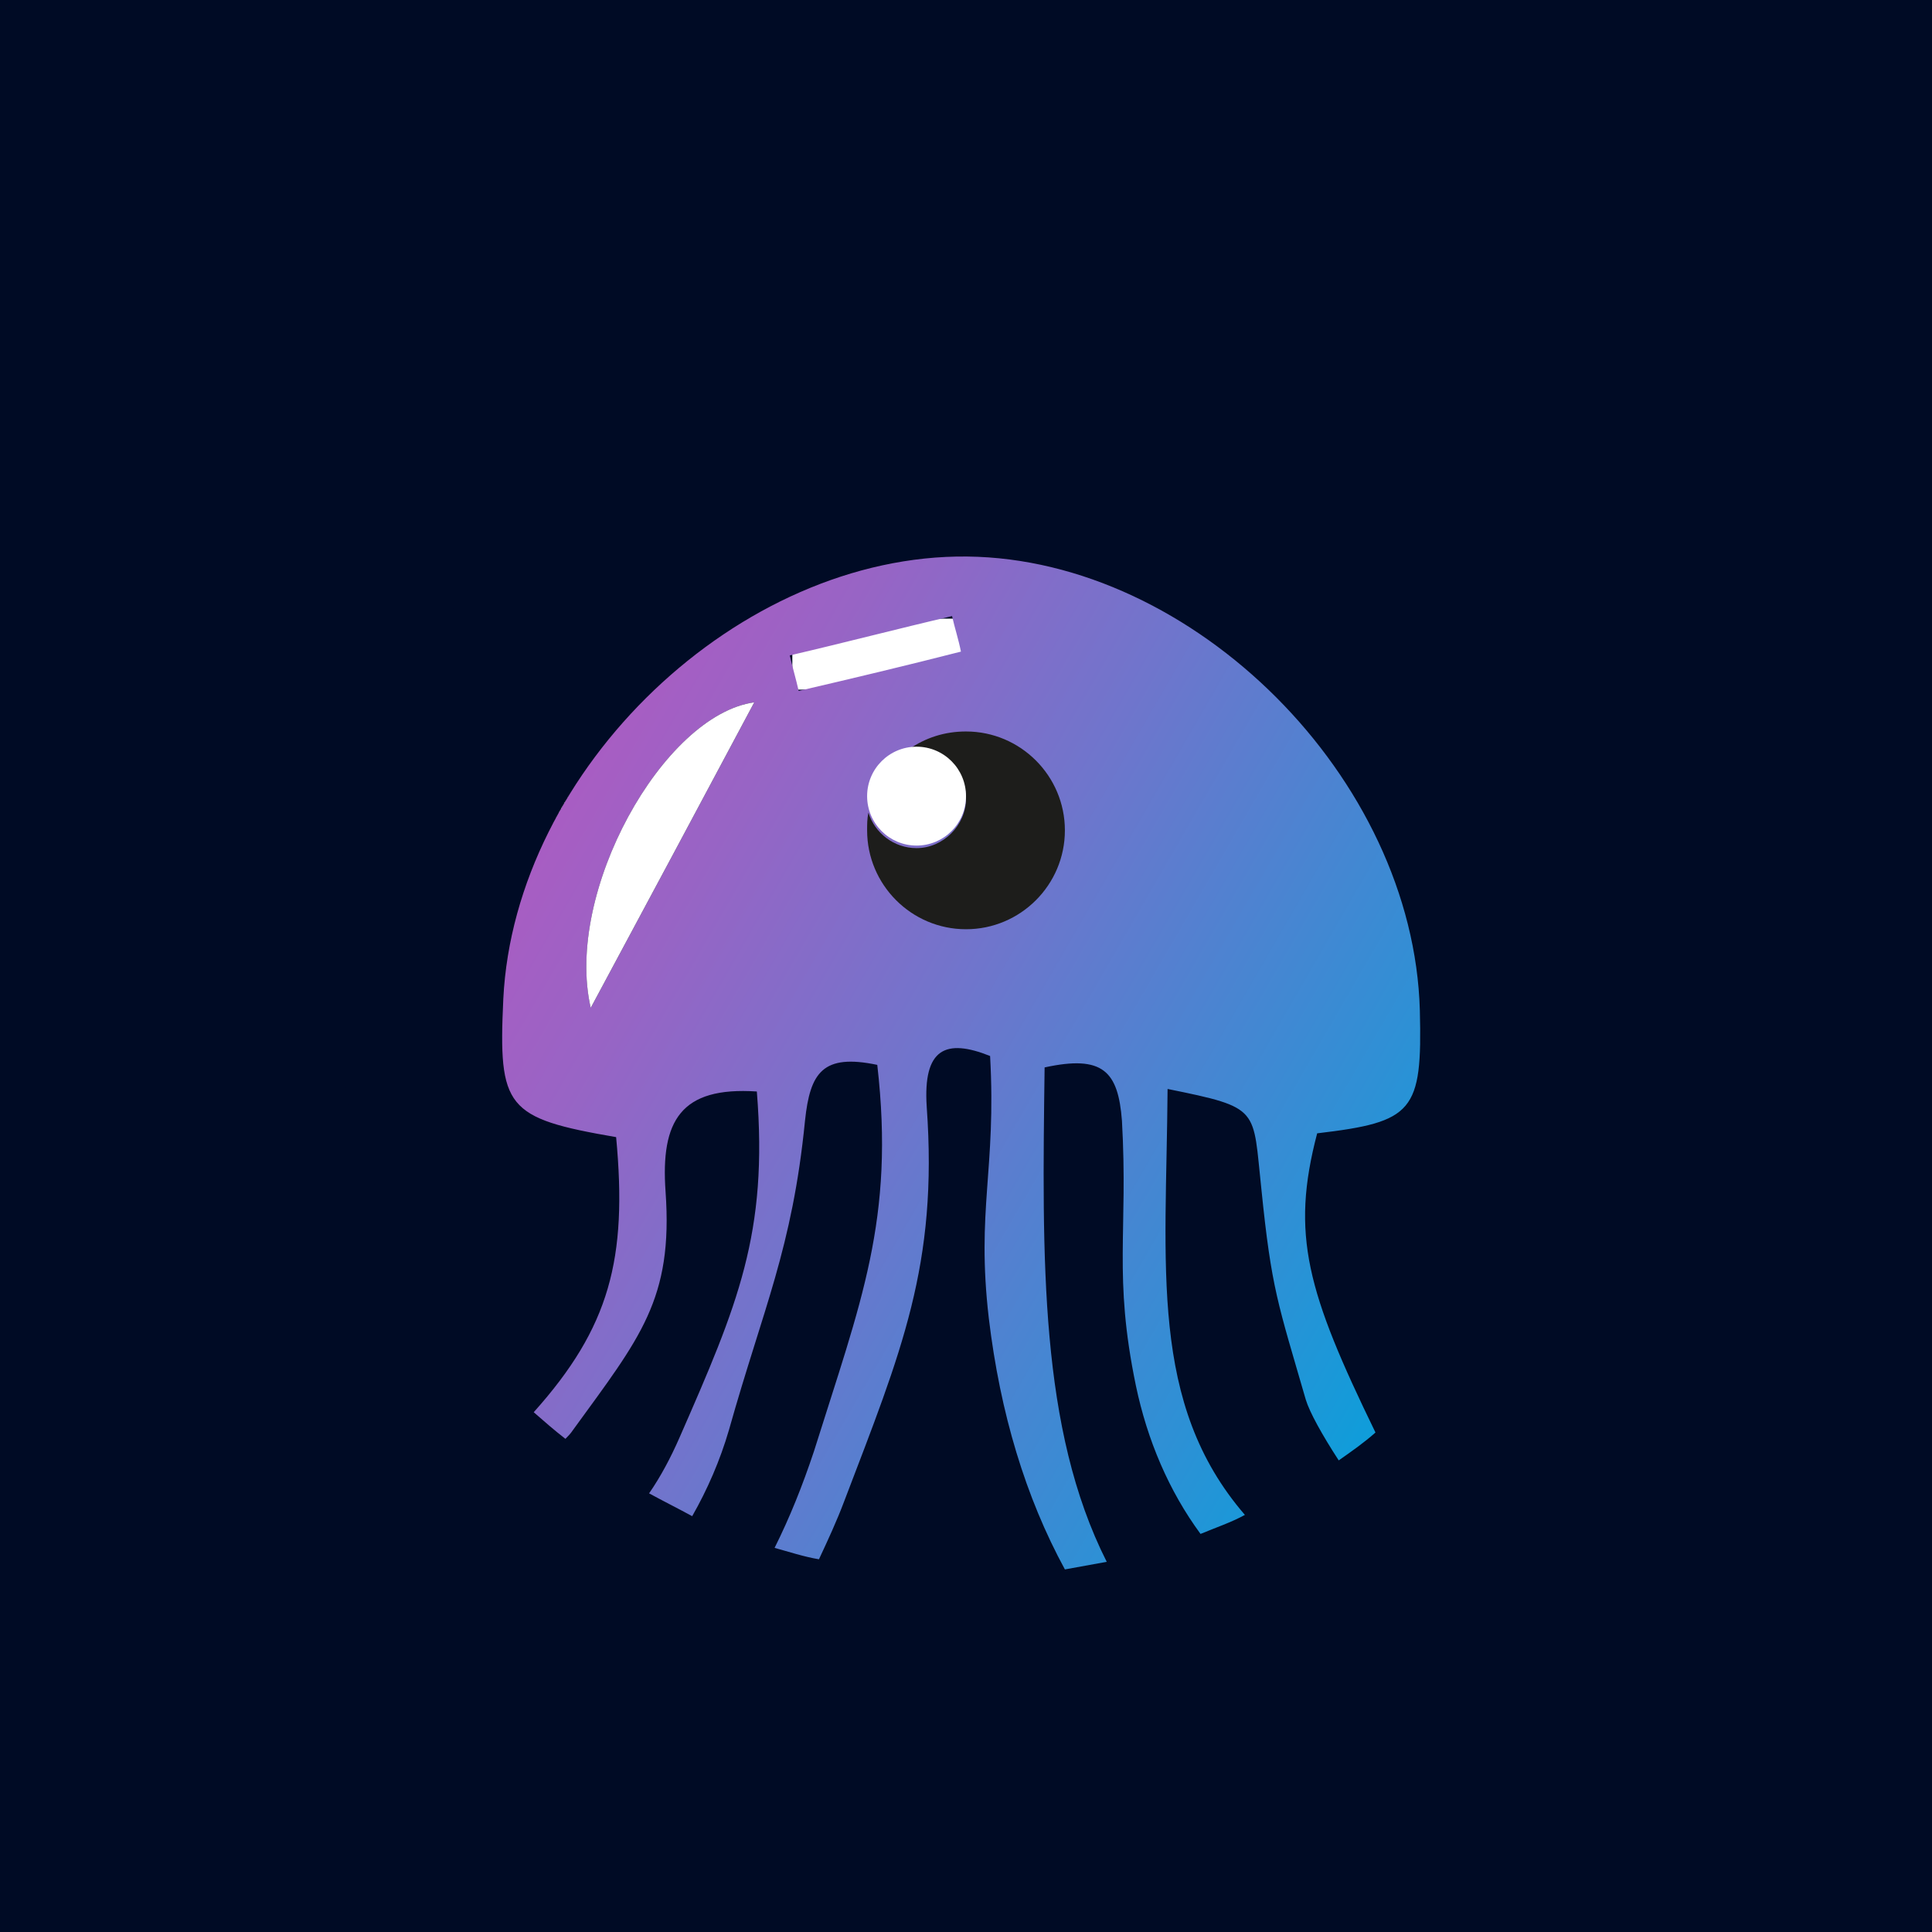
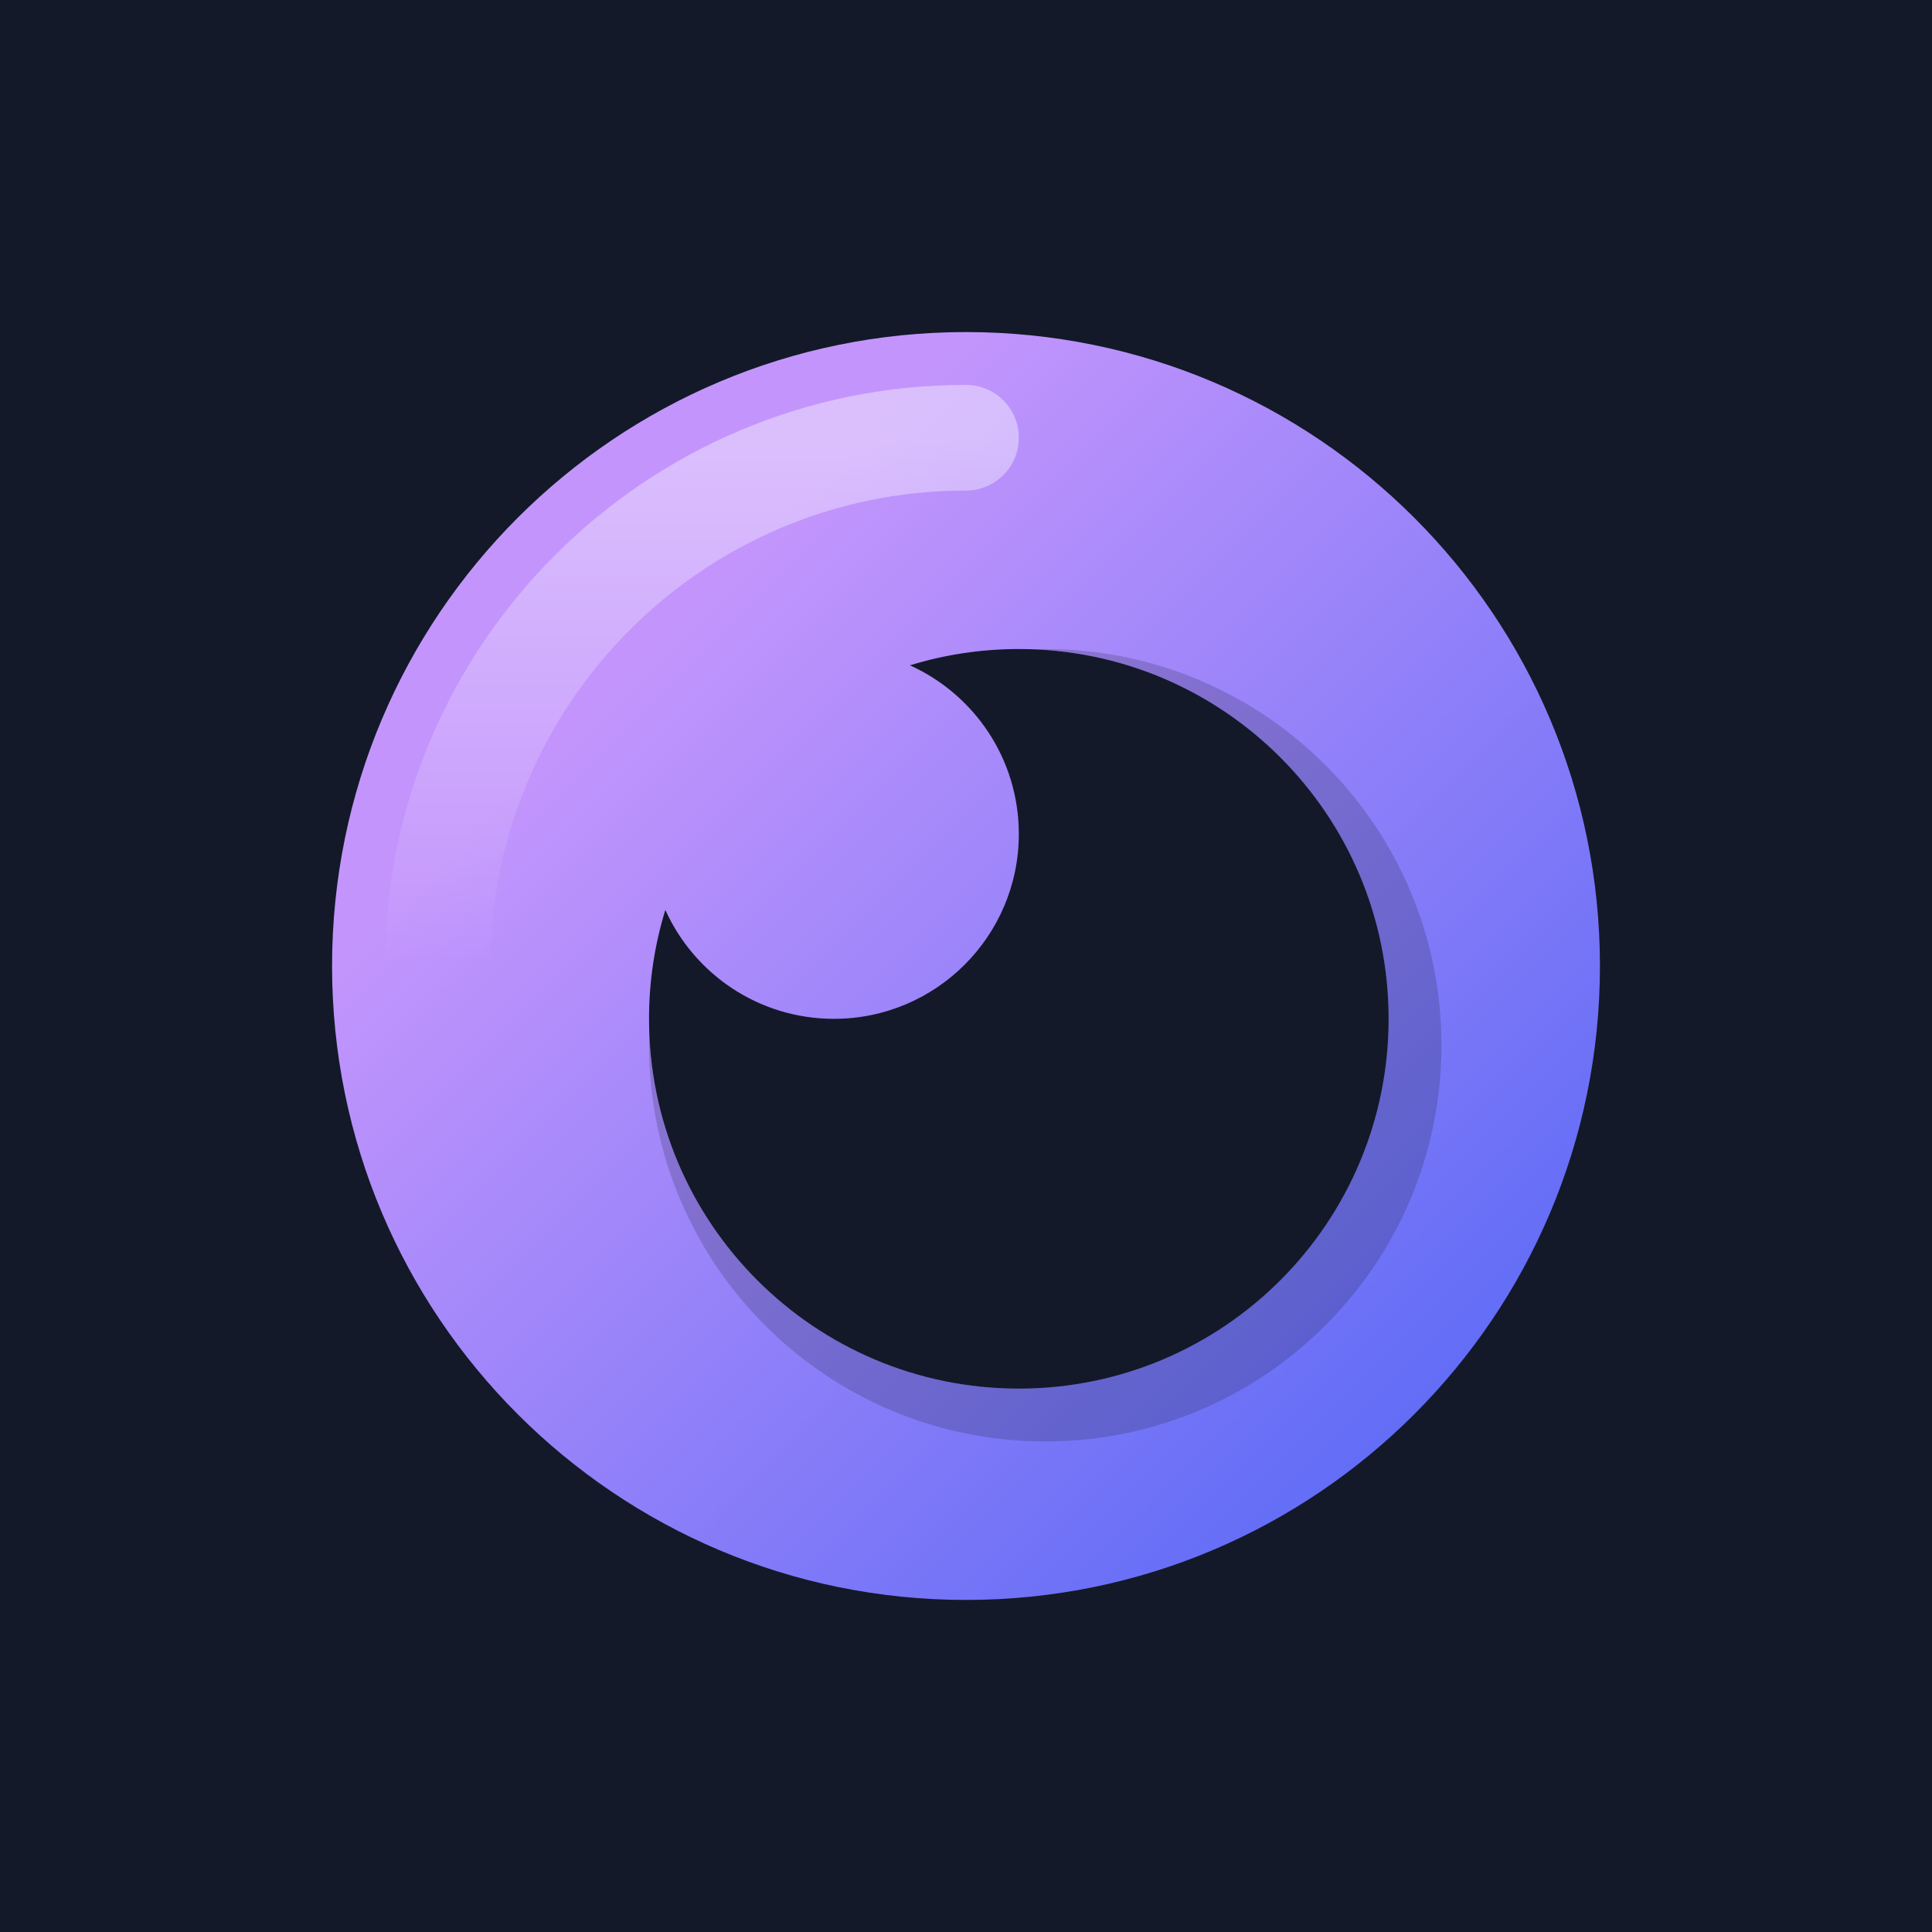
<svg xmlns="http://www.w3.org/2000/svg" width="256" height="256" viewBox="0 0 256 256" fill="none">
-   <rect width="256" height="256" fill="#000B25" />
-   <path d="M128 208.629C174.385 208.629 211.988 172.53 211.988 128C211.988 83.47 174.385 47.371 128 47.371C81.615 47.371 44.012 83.47 44.012 128C44.012 172.53 81.615 208.629 128 208.629Z" fill="#000B25" />
-   <path d="M127.665 81.974H104.988V91.38H127.665V81.974Z" fill="white" />
-   <path d="M188.137 133.879C187.297 103.139 158.237 74.079 128.169 73.743C97.934 73.407 68.202 101.795 66.69 132.367C66.018 146.813 67.026 148.157 81.64 150.676C83.152 166.802 80.8 175.873 70.721 187.127C72.065 188.303 73.409 189.479 74.921 190.655C75.257 190.319 75.593 189.983 75.929 189.479C84.832 177.217 89.199 172.177 88.191 157.899C87.519 148.493 90.207 143.957 100.285 144.629C101.797 163.443 97.766 172.849 90.039 190.487C88.863 193.175 87.519 195.694 86.007 197.878C87.855 198.886 89.871 199.894 91.719 200.901C93.734 197.374 95.414 193.51 96.59 189.479C101.125 173.353 104.989 165.458 106.668 148.493C107.34 142.11 109.02 139.59 116.243 141.102C118.595 161.595 114.059 172.513 107.844 192.335C106.332 196.87 104.653 201.069 102.637 205.101C104.485 205.605 106.5 206.277 108.516 206.613C109.692 204.093 110.868 201.573 111.876 198.886C119.435 179.064 124.306 167.642 122.794 146.645C122.29 138.918 125.314 137.574 131.193 139.926C132.033 155.044 129.345 160.251 131.025 174.697C132.537 187.295 135.896 198.382 141.104 207.956C142.951 207.621 144.799 207.285 146.647 206.949C137.744 189.311 138.08 166.97 138.416 141.438C146.143 139.758 148.159 141.942 148.663 148.493C149.502 163.275 147.487 168.986 150.51 183.6C152.022 190.823 154.878 197.542 159.077 203.253C161.093 202.413 163.109 201.741 164.956 200.733C152.19 185.952 154.542 167.81 154.71 144.293C167.14 146.813 165.964 146.813 167.14 157.563C168.484 170.834 169.324 172.681 173.019 185.448C173.523 187.127 175.203 190.151 177.387 193.51C179.066 192.335 180.746 191.159 182.258 189.815C173.187 171.17 171.003 163.611 174.531 150.173C187.297 148.661 188.473 147.317 188.137 133.879ZM78.28 133.543C74.753 118.257 87.855 94.74 99.949 93.061C93.062 105.995 85.671 119.769 78.28 133.543ZM105.829 91.549C105.493 90.037 104.989 88.357 104.653 86.845C111.876 85.166 118.931 83.318 126.154 81.638C126.49 83.15 126.994 84.662 127.33 86.341C120.107 88.189 113.052 89.869 105.829 91.549Z" fill="url(#paint0_linear_1294_3422)" />
-   <path d="M78.276 133.544C74.748 118.258 87.85 94.741 99.945 93.061C93.058 105.996 85.667 119.77 78.276 133.544Z" fill="white" />
-   <path fill-rule="evenodd" clip-rule="evenodd" d="M128.001 96.925C125.145 96.925 122.625 97.765 120.442 99.276C120.778 99.276 121.114 99.276 121.45 99.276C125.145 99.276 128.001 102.3 128.001 105.828C128.001 109.355 124.977 112.379 121.45 112.379C118.426 112.379 115.906 110.363 115.066 107.675C114.898 108.515 114.898 109.187 114.898 110.027C114.898 117.25 120.778 123.129 128.001 123.129C135.224 123.129 141.103 117.25 141.103 110.027C141.103 102.804 135.224 96.925 128.001 96.925Z" fill="#1D1D1B" />
-   <path d="M121.45 112.043C125.068 112.043 128.001 109.11 128.001 105.492C128.001 101.873 125.068 98.94 121.45 98.94C117.831 98.94 114.898 101.873 114.898 105.492C114.898 109.11 117.831 112.043 121.45 112.043Z" fill="white" />
-   <defs>
-     <linearGradient id="paint0_linear_1294_3422" x1="71.791" y1="111.571" x2="188.251" y2="178.81" gradientUnits="userSpaceOnUse">
-       <stop offset="4.99306e-09" stop-color="white" />
-       <stop offset="1.29819e-07" stop-color="#A85DC3" />
-       <stop offset="0.147" stop-color="#9864C5" />
-       <stop offset="0.434" stop-color="#6F75CC" />
-       <stop offset="0.829" stop-color="#2E90D5" />
-       <stop offset="1" stop-color="#0F9DDA" />
-     </linearGradient>
-   </defs>
+   <rect width="256" height="256" fill="#131928" />
+   <g transform="translate(44.0,44.0) scale(1.75)">
+     <path fill="url(#paint0_linear)" fill-rule="evenodd" d="M48 96C74.51 96 96 74.51 96 48C96 21.49 74.51 0 48 0C21.49 0 0 21.49 0 48C0 74.51 21.49 96 48 96ZM80 52C80 67.464 67.464 80 52 80C36.536 80 24 67.464 24 52C24 49.13 24.432 46.361 25.234 43.755C27.429 48.617 32.319 52 38 52C45.732 52 52 45.732 52 38C52 32.319 48.617 27.429 43.755 25.234C46.362 24.432 49.13 24 52 24C67.464 24 80 36.536 80 52Z" clip-rule="evenodd" />
+     <path fill="#131928" fill-rule="evenodd" d="M80 52C80 67.464 67.464 80 52 80C36.864 80 24.533 67.99 24.017 52.979C24.006 53.318 24 53.658 24 54C24 70.569 37.431 84 54 84C70.569 84 84 70.569 84 54C84 37.431 70.569 24 54 24C53.66 24 53.321 24.006 52.983 24.017C67.992 24.535 80 36.865 80 52Z" clip-rule="evenodd" opacity=".2" />
+     <path fill="url(#paint1_linear)" fill-rule="evenodd" d="M48 12C28.118 12 12 28.118 12 48C12 50.209 10.209 52 8 52C5.791 52 4 50.209 4 48C4 23.7 23.7 4 48 4C50.209 4 52 5.791 52 8C52 10.209 50.209 12 48 12Z" clip-rule="evenodd" />
+     <defs>
+       <linearGradient id="paint0_linear" x1="48" x2="117.5" y1="0" y2="69.5" gradientUnits="userSpaceOnUse">
+         <stop stop-color="#C395FC" />
+         <stop offset="1" stop-color="#4F65F5" />
+       </linearGradient>
+       <linearGradient id="paint1_linear" x1="28" x2="28" y1="8" y2="48" gradientUnits="userSpaceOnUse">
+         <stop stop-color="#fff" stop-opacity=".4" />
+         <stop offset="1" stop-color="#fff" stop-opacity="0" />
+       </linearGradient>
+     </defs>
+   </g>
</svg>
